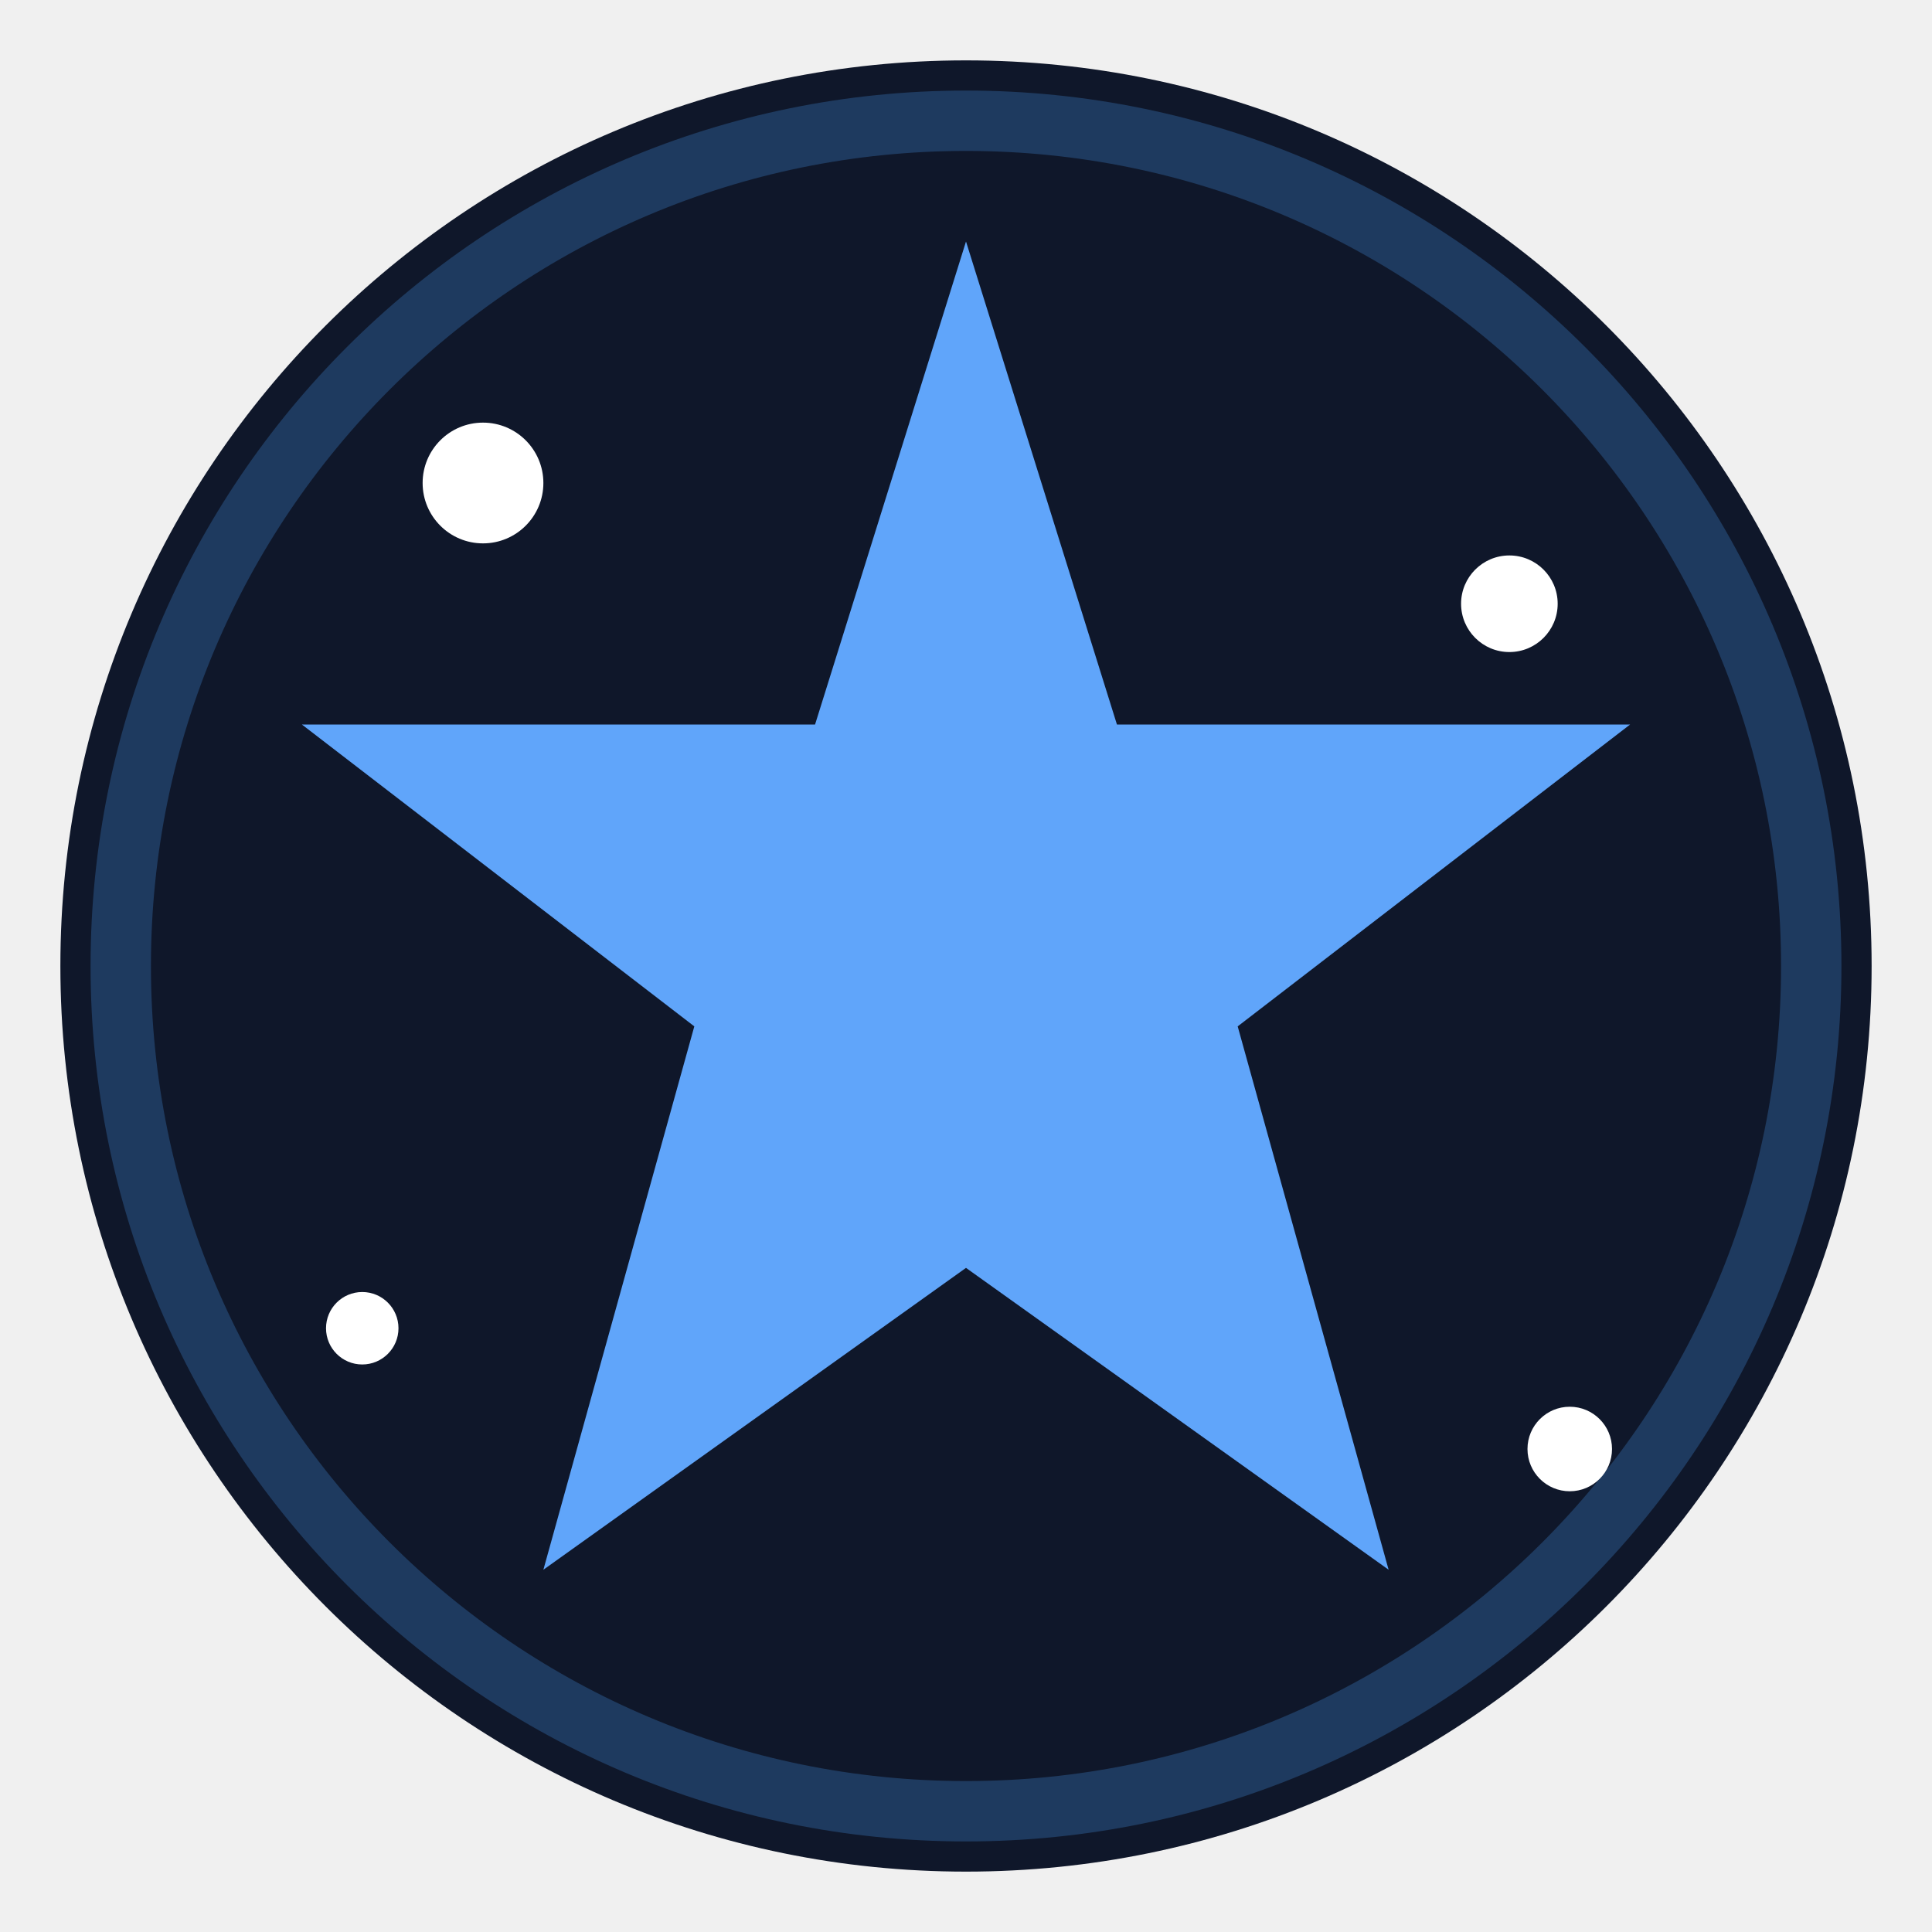
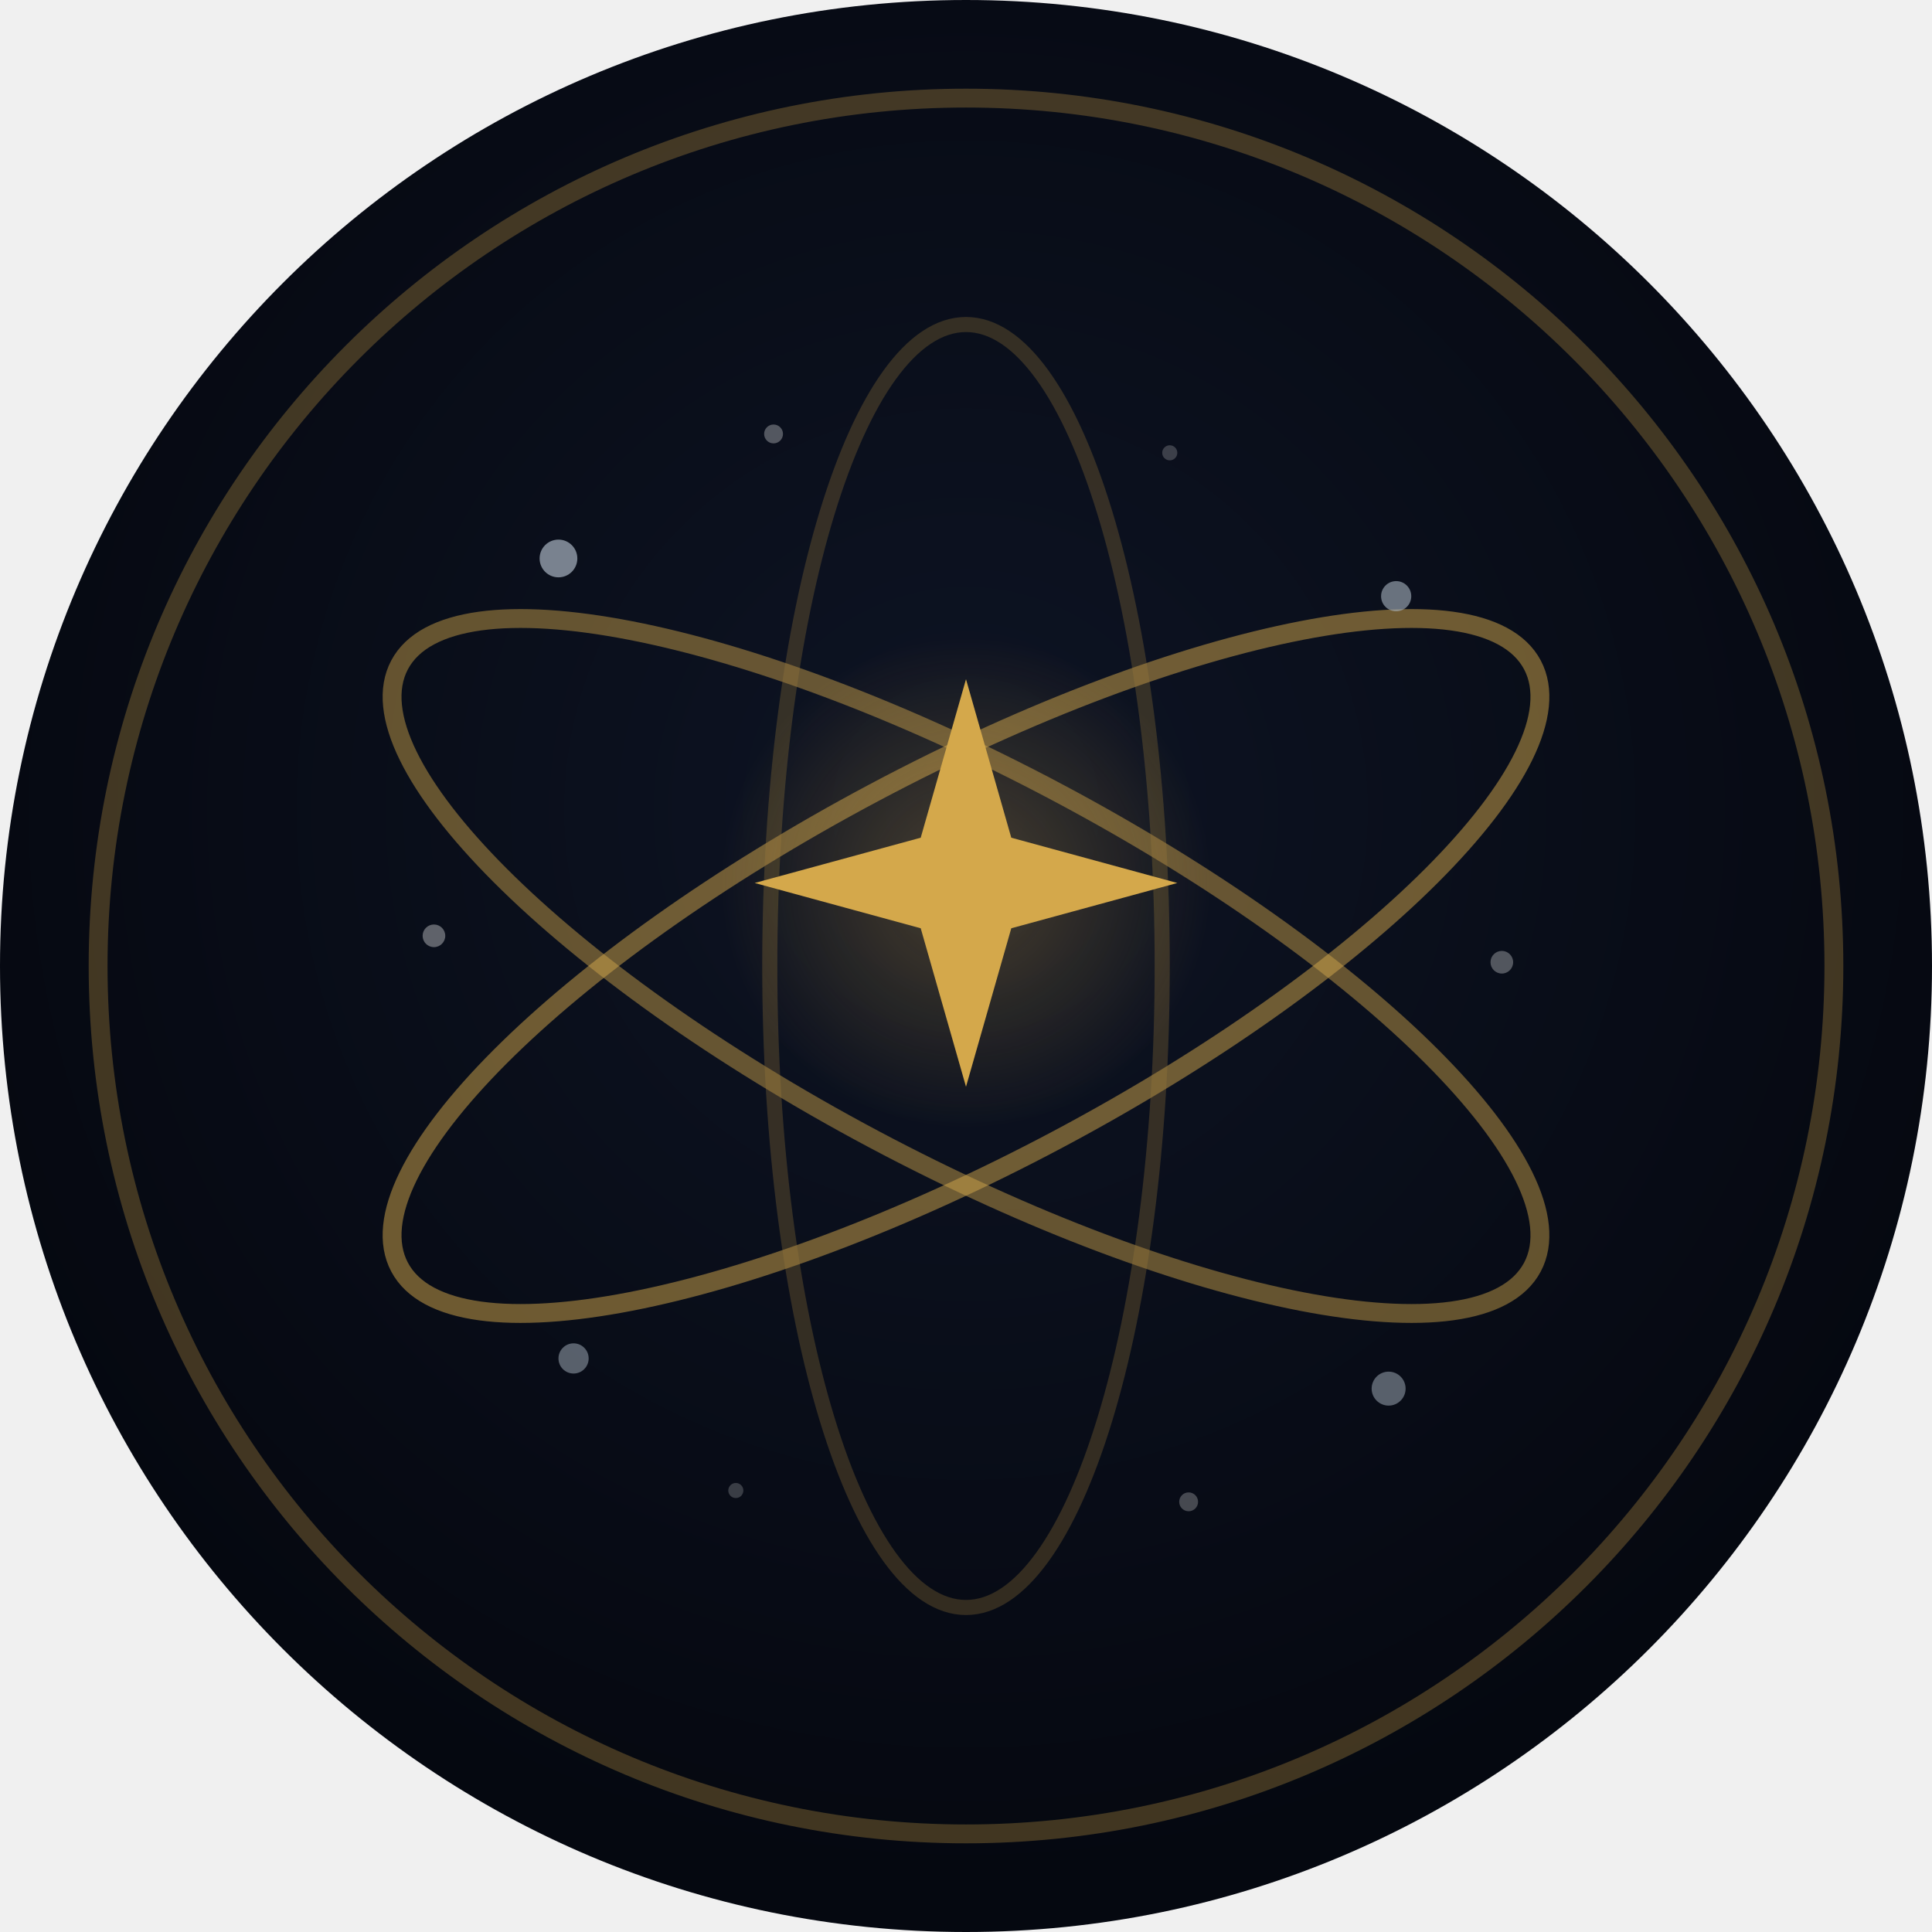
- <svg xmlns="http://www.w3.org/2000/svg" viewBox="0 0 32 32">
-   <circle cx="16" cy="16" r="15" fill="#0f172a" />
-   <circle cx="16" cy="16" r="14" fill="none" stroke="#1e3a5f" stroke-width="1" />
-   <polygon points="16,4 18.5,12 27,12 20.5,17 23,26 16,21 9,26 11.5,17 5,12 13.5,12" fill="#60a5fa" />
-   <circle cx="8" cy="8" r="1" fill="#fff" />
-   <circle cx="25" cy="10" r="0.8" fill="#fff" />
-   <circle cx="6" cy="22" r="0.6" fill="#fff" />
-   <circle cx="26" cy="24" r="0.7" fill="#fff" />
+ <svg xmlns="http://www.w3.org/2000/svg" viewBox="0 0 512 512">
+   <defs>
+     <radialGradient id="bg" cx="50%" cy="42%" r="55%">
+       <stop offset="0%" stop-color="#0e1424" />
+       <stop offset="100%" stop-color="#050810" />
+     </radialGradient>
+     <radialGradient id="starglow" cx="50%" cy="50%" r="50%">
+       <stop offset="0%" stop-color="#d4a84b" stop-opacity="0.3" />
+       <stop offset="100%" stop-color="#d4a84b" stop-opacity="0" />
+     </radialGradient>
+   </defs>
+   <circle cx="256" cy="256" r="256" fill="url(#bg)" />
+   <circle cx="256" cy="256" r="230" fill="none" stroke="#9a7a3a" stroke-width="5" opacity="0.4" />
+   <ellipse cx="256" cy="256" rx="170" ry="52" fill="none" stroke="#d4a84b" stroke-width="5" opacity="0.5" transform="rotate(-28, 256, 256)" />
+   <ellipse cx="256" cy="256" rx="170" ry="52" fill="none" stroke="#d4a84b" stroke-width="5" opacity="0.45" transform="rotate(28, 256, 256)" />
+   <ellipse cx="256" cy="256" rx="52" ry="170" fill="none" stroke="#9a7a3a" stroke-width="4" opacity="0.3" />
+   <circle cx="256" cy="234" r="65" fill="url(#starglow)" />
+   <path d="M256,180 L268,222 L312,234 L268,246 L256,288 L244,246 L200,234 L244,222 Z" fill="#d4a84b" />
+   <circle cx="148" cy="148" r="5" fill="#a8b4c0" opacity="0.7" />
+   <circle cx="370" cy="158" r="4" fill="#a8b4c0" opacity="0.6" />
+   <circle cx="152" cy="360" r="4" fill="#a8b4c0" opacity="0.5" />
+   <circle cx="368" cy="368" r="4.5" fill="#a8b4c0" opacity="0.5" />
+   <circle cx="115" cy="248" r="3" fill="#fff" opacity="0.35" />
+   <circle cx="398" cy="255" r="3" fill="#fff" opacity="0.3" />
+   <circle cx="205" cy="115" r="2.5" fill="#fff" opacity="0.3" />
+   <circle cx="315" cy="398" r="2.5" fill="#fff" opacity="0.25" />
+   <circle cx="310" cy="120" r="2" fill="#fff" opacity="0.2" />
+   <circle cx="195" cy="395" r="2" fill="#fff" opacity="0.2" />
</svg>
